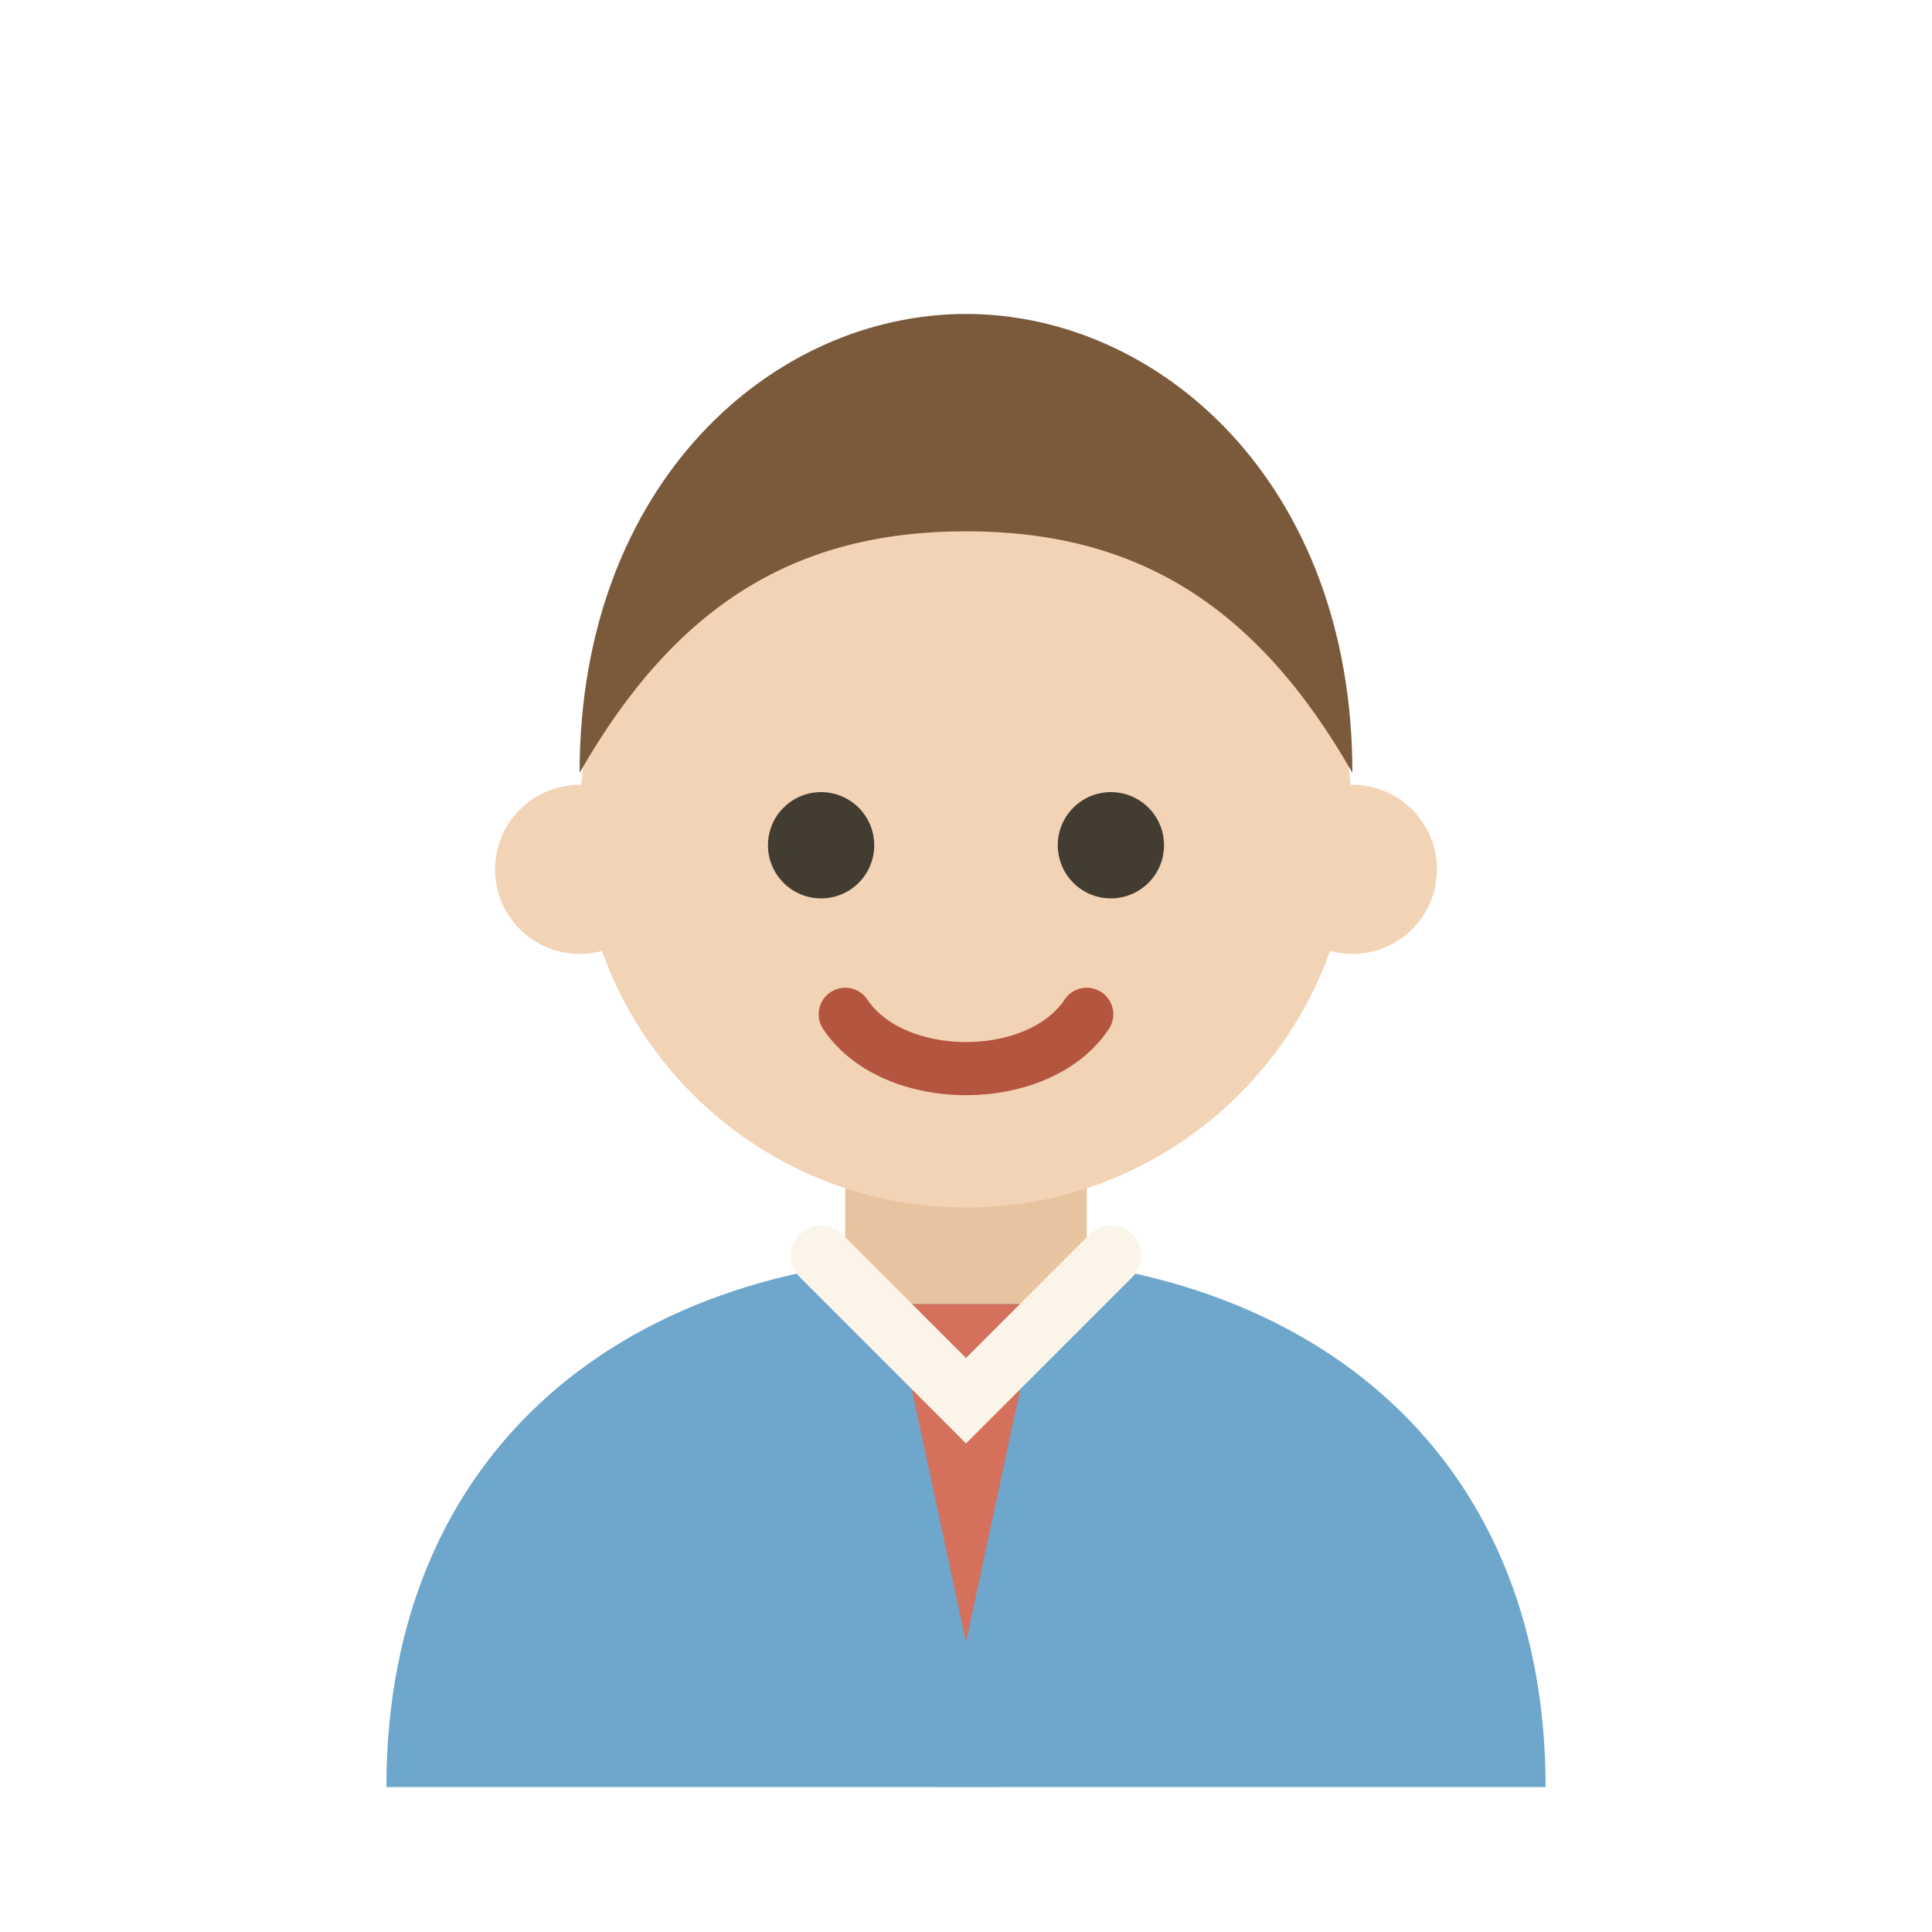
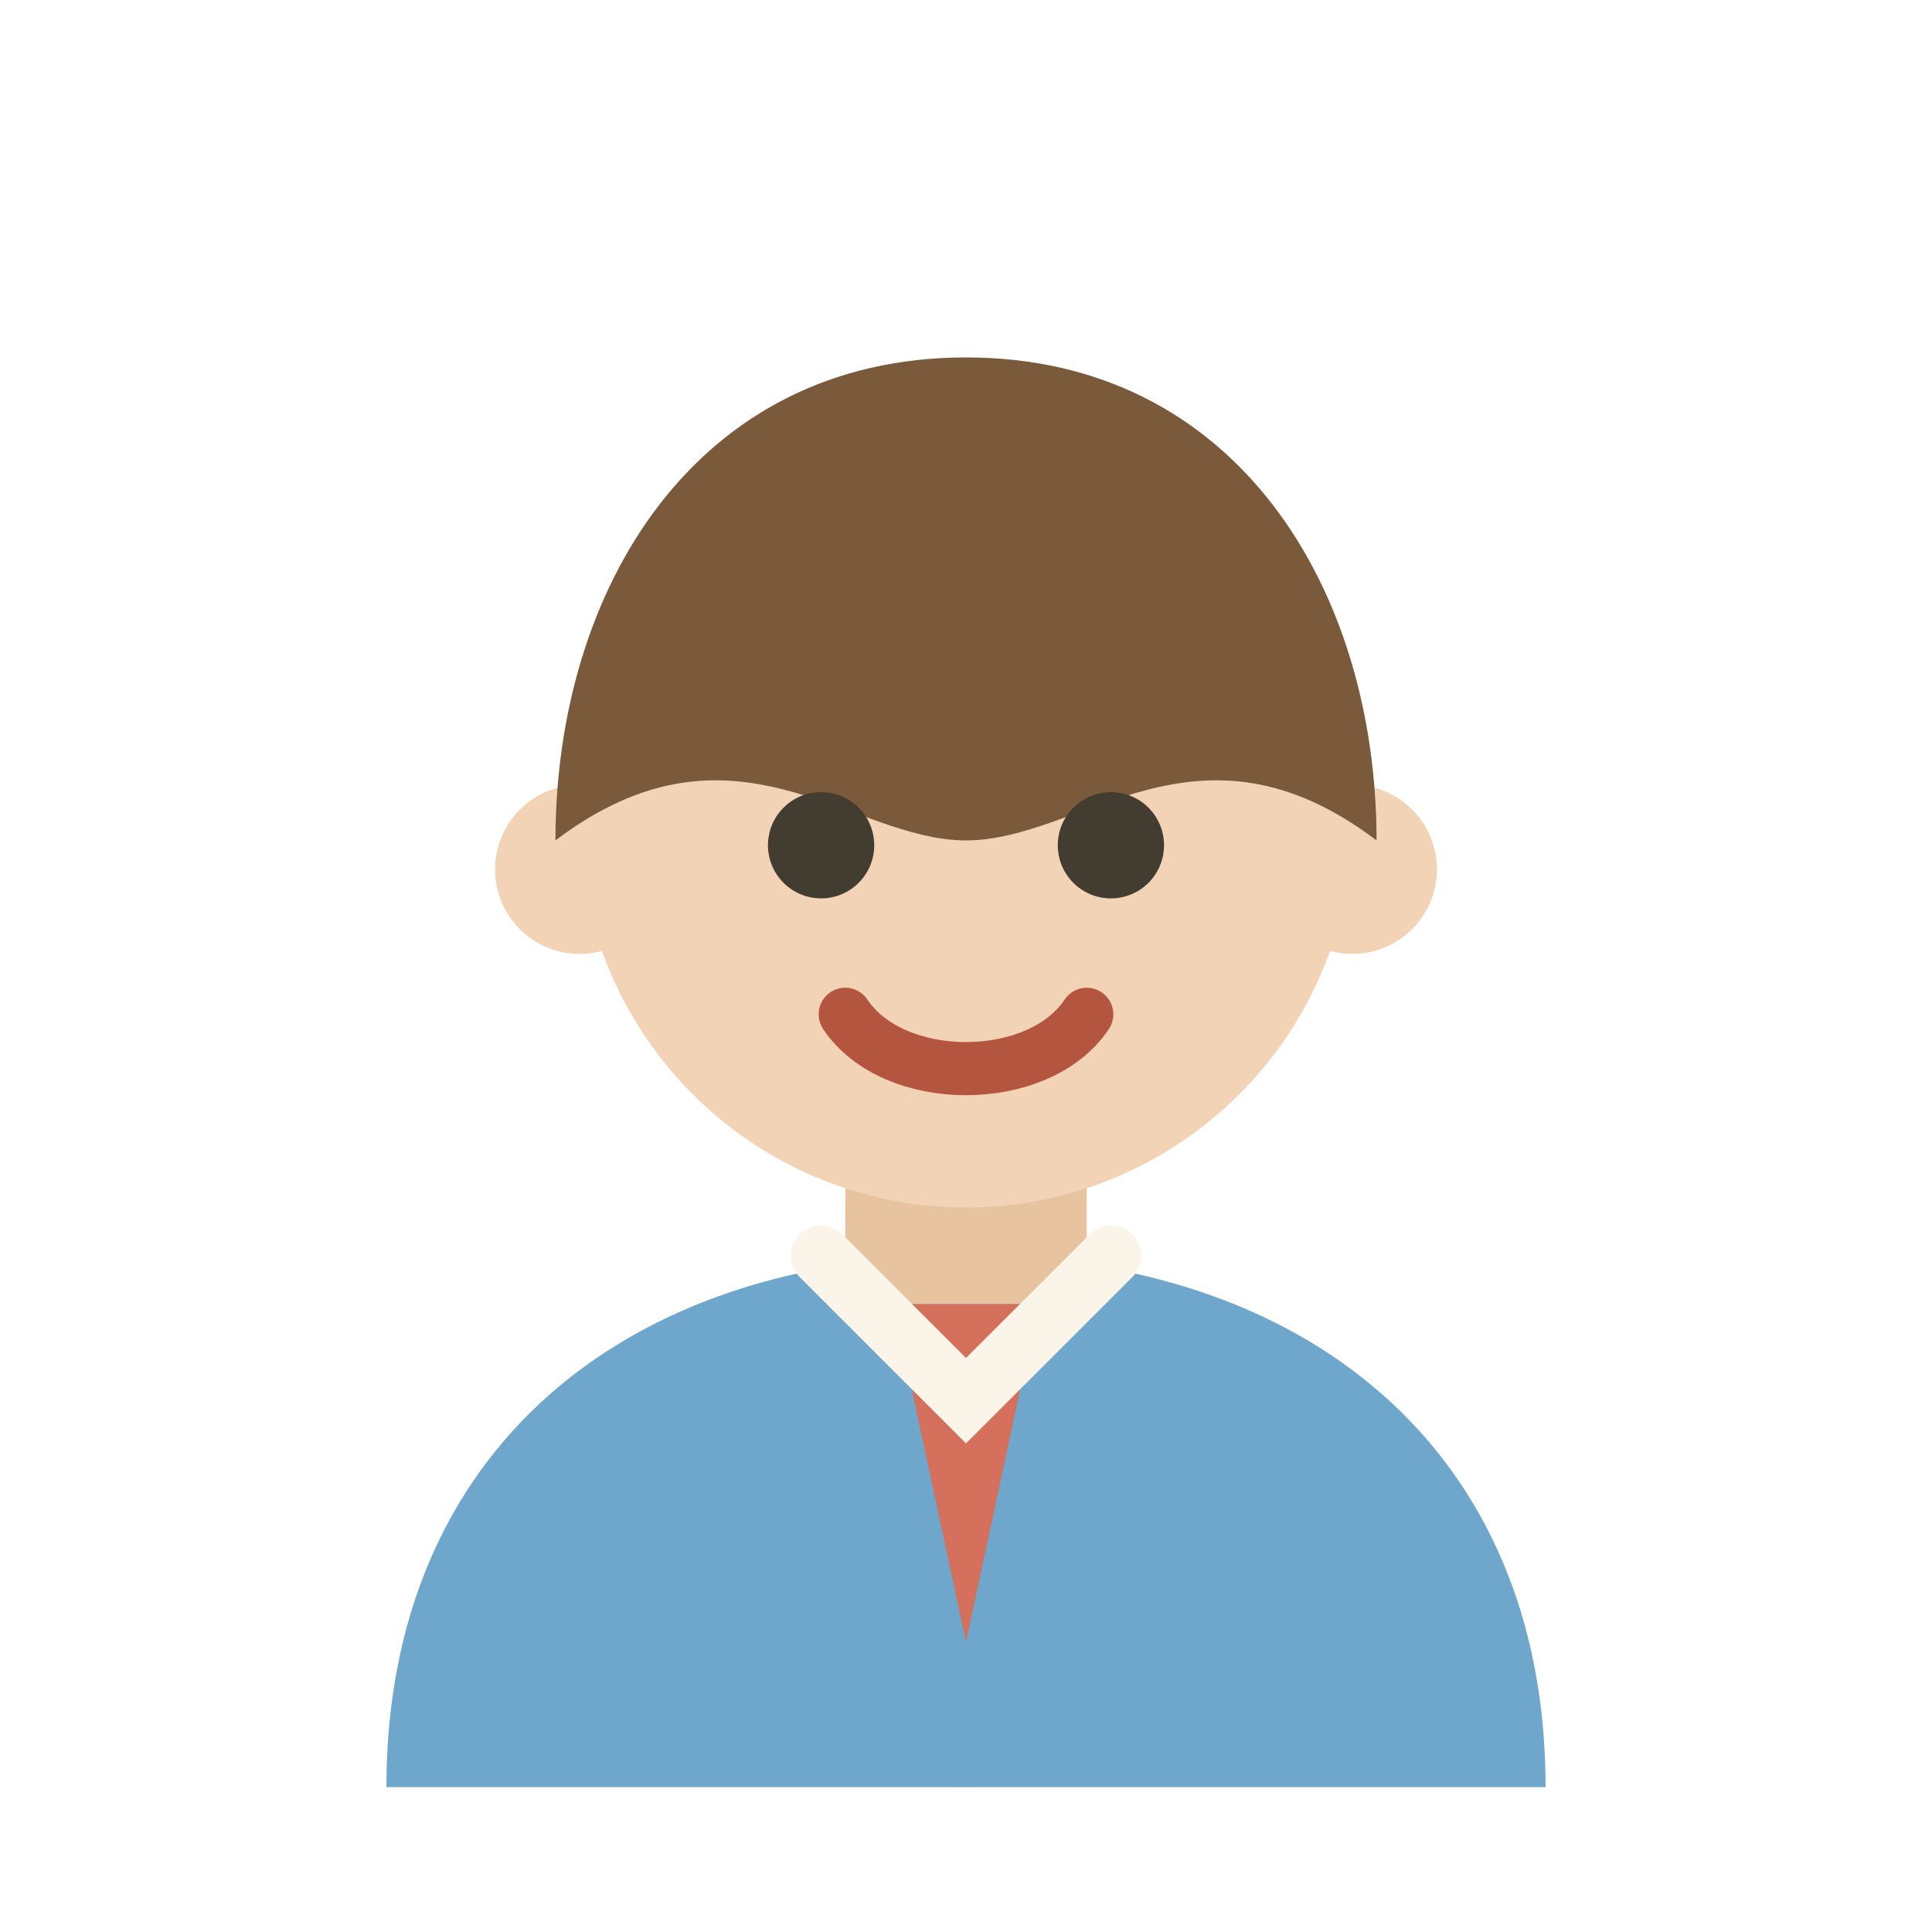
<svg xmlns="http://www.w3.org/2000/svg" viewBox="0 0 80 80" width="80" height="80" role="img" aria-label="어른">
  <ellipse cx="40" cy="70" rx="20" ry="4" fill="#000" opacity=".07" />
  <path d="M16.0 74.0c0-14 10-22 24-22s24 8 24 22z" fill="#6FA6CC" />
  <rect x="35.0" y="44.0" width="10.0" height="10.0" fill="#E8C3A0" />
  <circle cx="40" cy="34" r="16.0" fill="#F3D3B5" />
  <circle cx="24.0" cy="36.0" r="3.5" fill="#F3D3B5" />
  <circle cx="56.0" cy="36.0" r="3.5" fill="#F3D3B5" />
-   <path d="M24.0 32.0c0-12 8-19 16-19s16 7 16 19c-4-7-9-10-16-10s-12 3-16 10z" fill="#7A5A3A" />
+   <path d="M23.0 34.8C23.0 24.4 28.8 14.8 40.0 14.8C51.2 14.8 57.0 24.4 57.0 34.8C49.6 29.2 44.8 34.8 40.0 34.8C35.2 34.8 30.4 29.2 23.0 34.8z" fill="#7A5A3A" />
  <circle cx="34.0" cy="35.0" r="2.2" fill="#433C31" />
  <circle cx="46.0" cy="35.0" r="2.2" fill="#433C31" />
  <path d="M35.0 42.0c2 3 8 3 10 0" stroke="#B4553F" stroke-width="2.2" stroke-linecap="round" fill="none" />
  <path d="M37.0 54.0h6.0l-3 14z" fill="#D4705C" />
  <path d="M34.0 52.0l6 6 6-6" stroke="#FBF5E9" stroke-width="2.5" fill="none" stroke-linecap="round" />
</svg>
